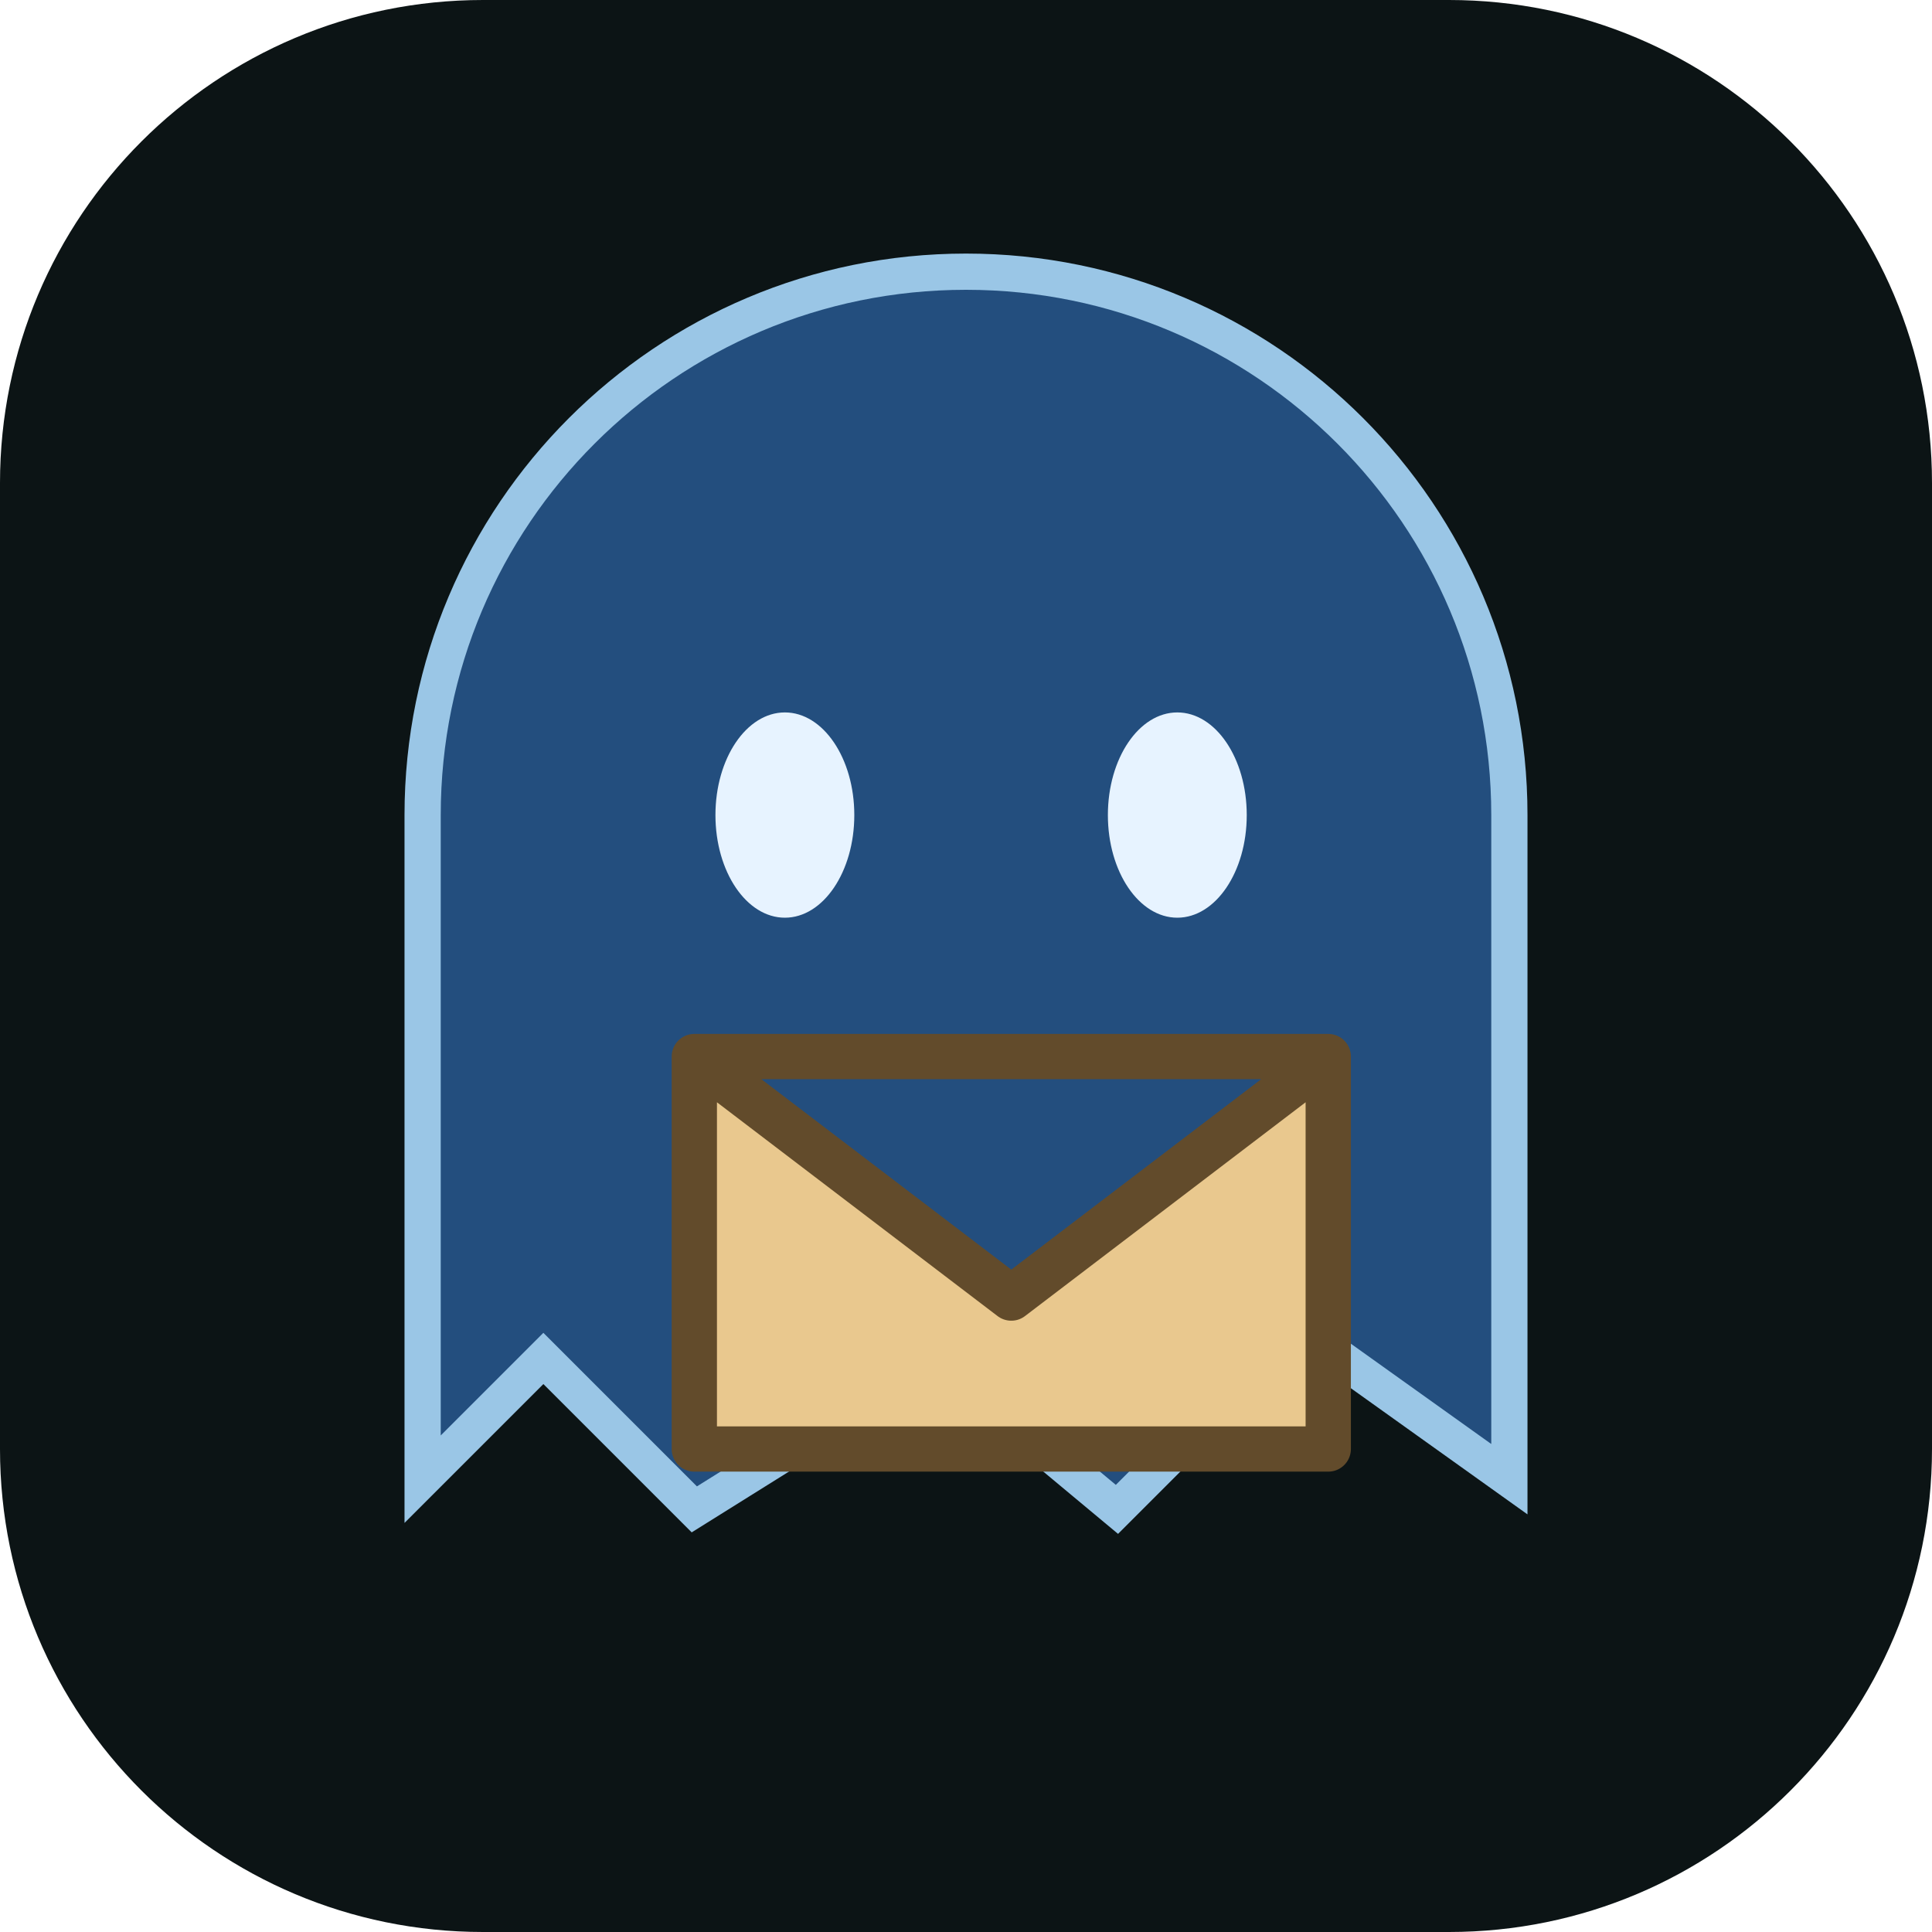
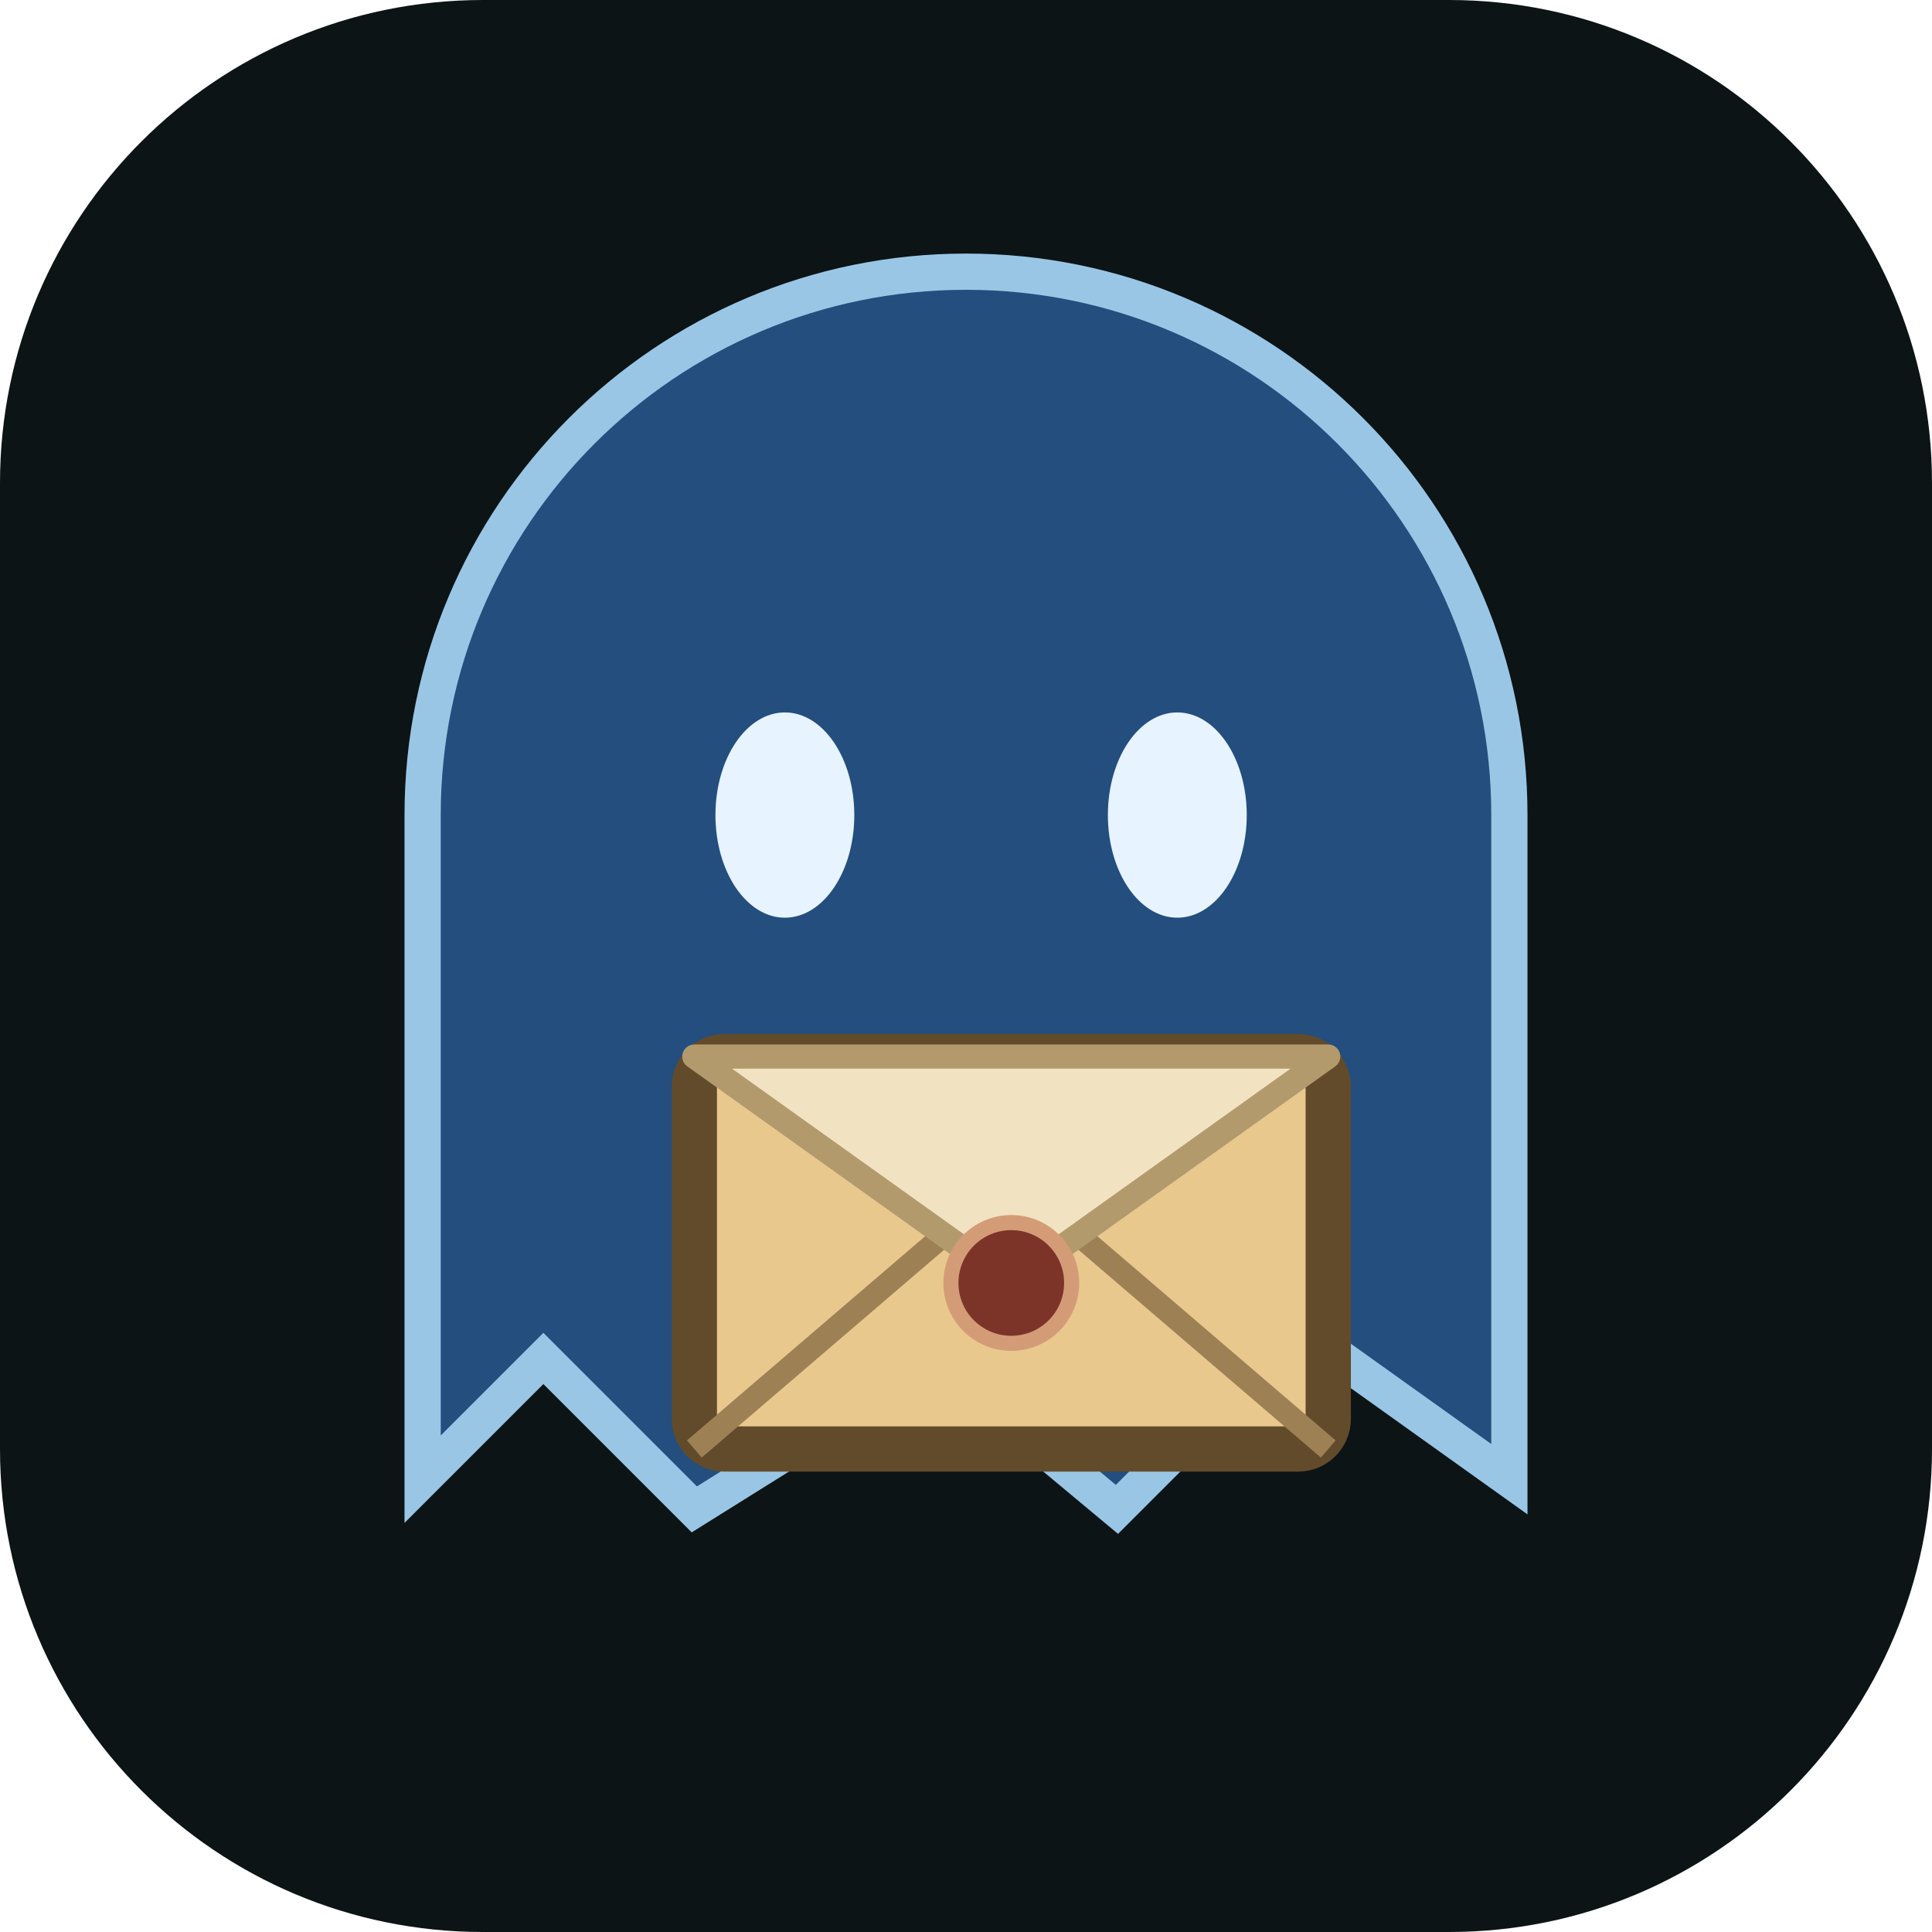
<svg xmlns="http://www.w3.org/2000/svg" viewBox="0 0 64 64">
  <rect width="64" height="64" rx="16" fill="#0c1415" />
  <path d="M14 49V27a18 18 0 0 1 36 0v22l-7-5-6 6-6-5-8 5-5-5Z" fill="#234e7e" stroke="#9ac6e6" stroke-width="1.2" />
  <ellipse cx="26" cy="27" rx="2.3" ry="3.4" fill="#e7f3ff" />
  <ellipse cx="39" cy="27" rx="2.3" ry="3.4" fill="#e7f3ff" />
-   <path d="M23 35h21v13H23zM23 35l10.5 8L44 35" fill="#e9c88e" stroke="#624b2b" stroke-width="1.5" stroke-linejoin="round" />
+   <g fill="#e9c88e" stroke="#624b2b" stroke-width="1.5" stroke-linejoin="round">
+     <rect x="23" y="35" width="21" height="13" rx="1" />
+     <path d="M23 48 33.5 39 44 48" fill="none" stroke="#9d8154" stroke-width="0.75" />
+     <path d="M23 35H44L33.5 42.5Z" fill="#f1e3c1" stroke="#b39a6c" stroke-width="0.8" />
+     <circle cx="33.5" cy="42.5" r="2" fill="#7c3429" stroke="#d39c77" stroke-width="0.5" />
+   </g>
</svg>
